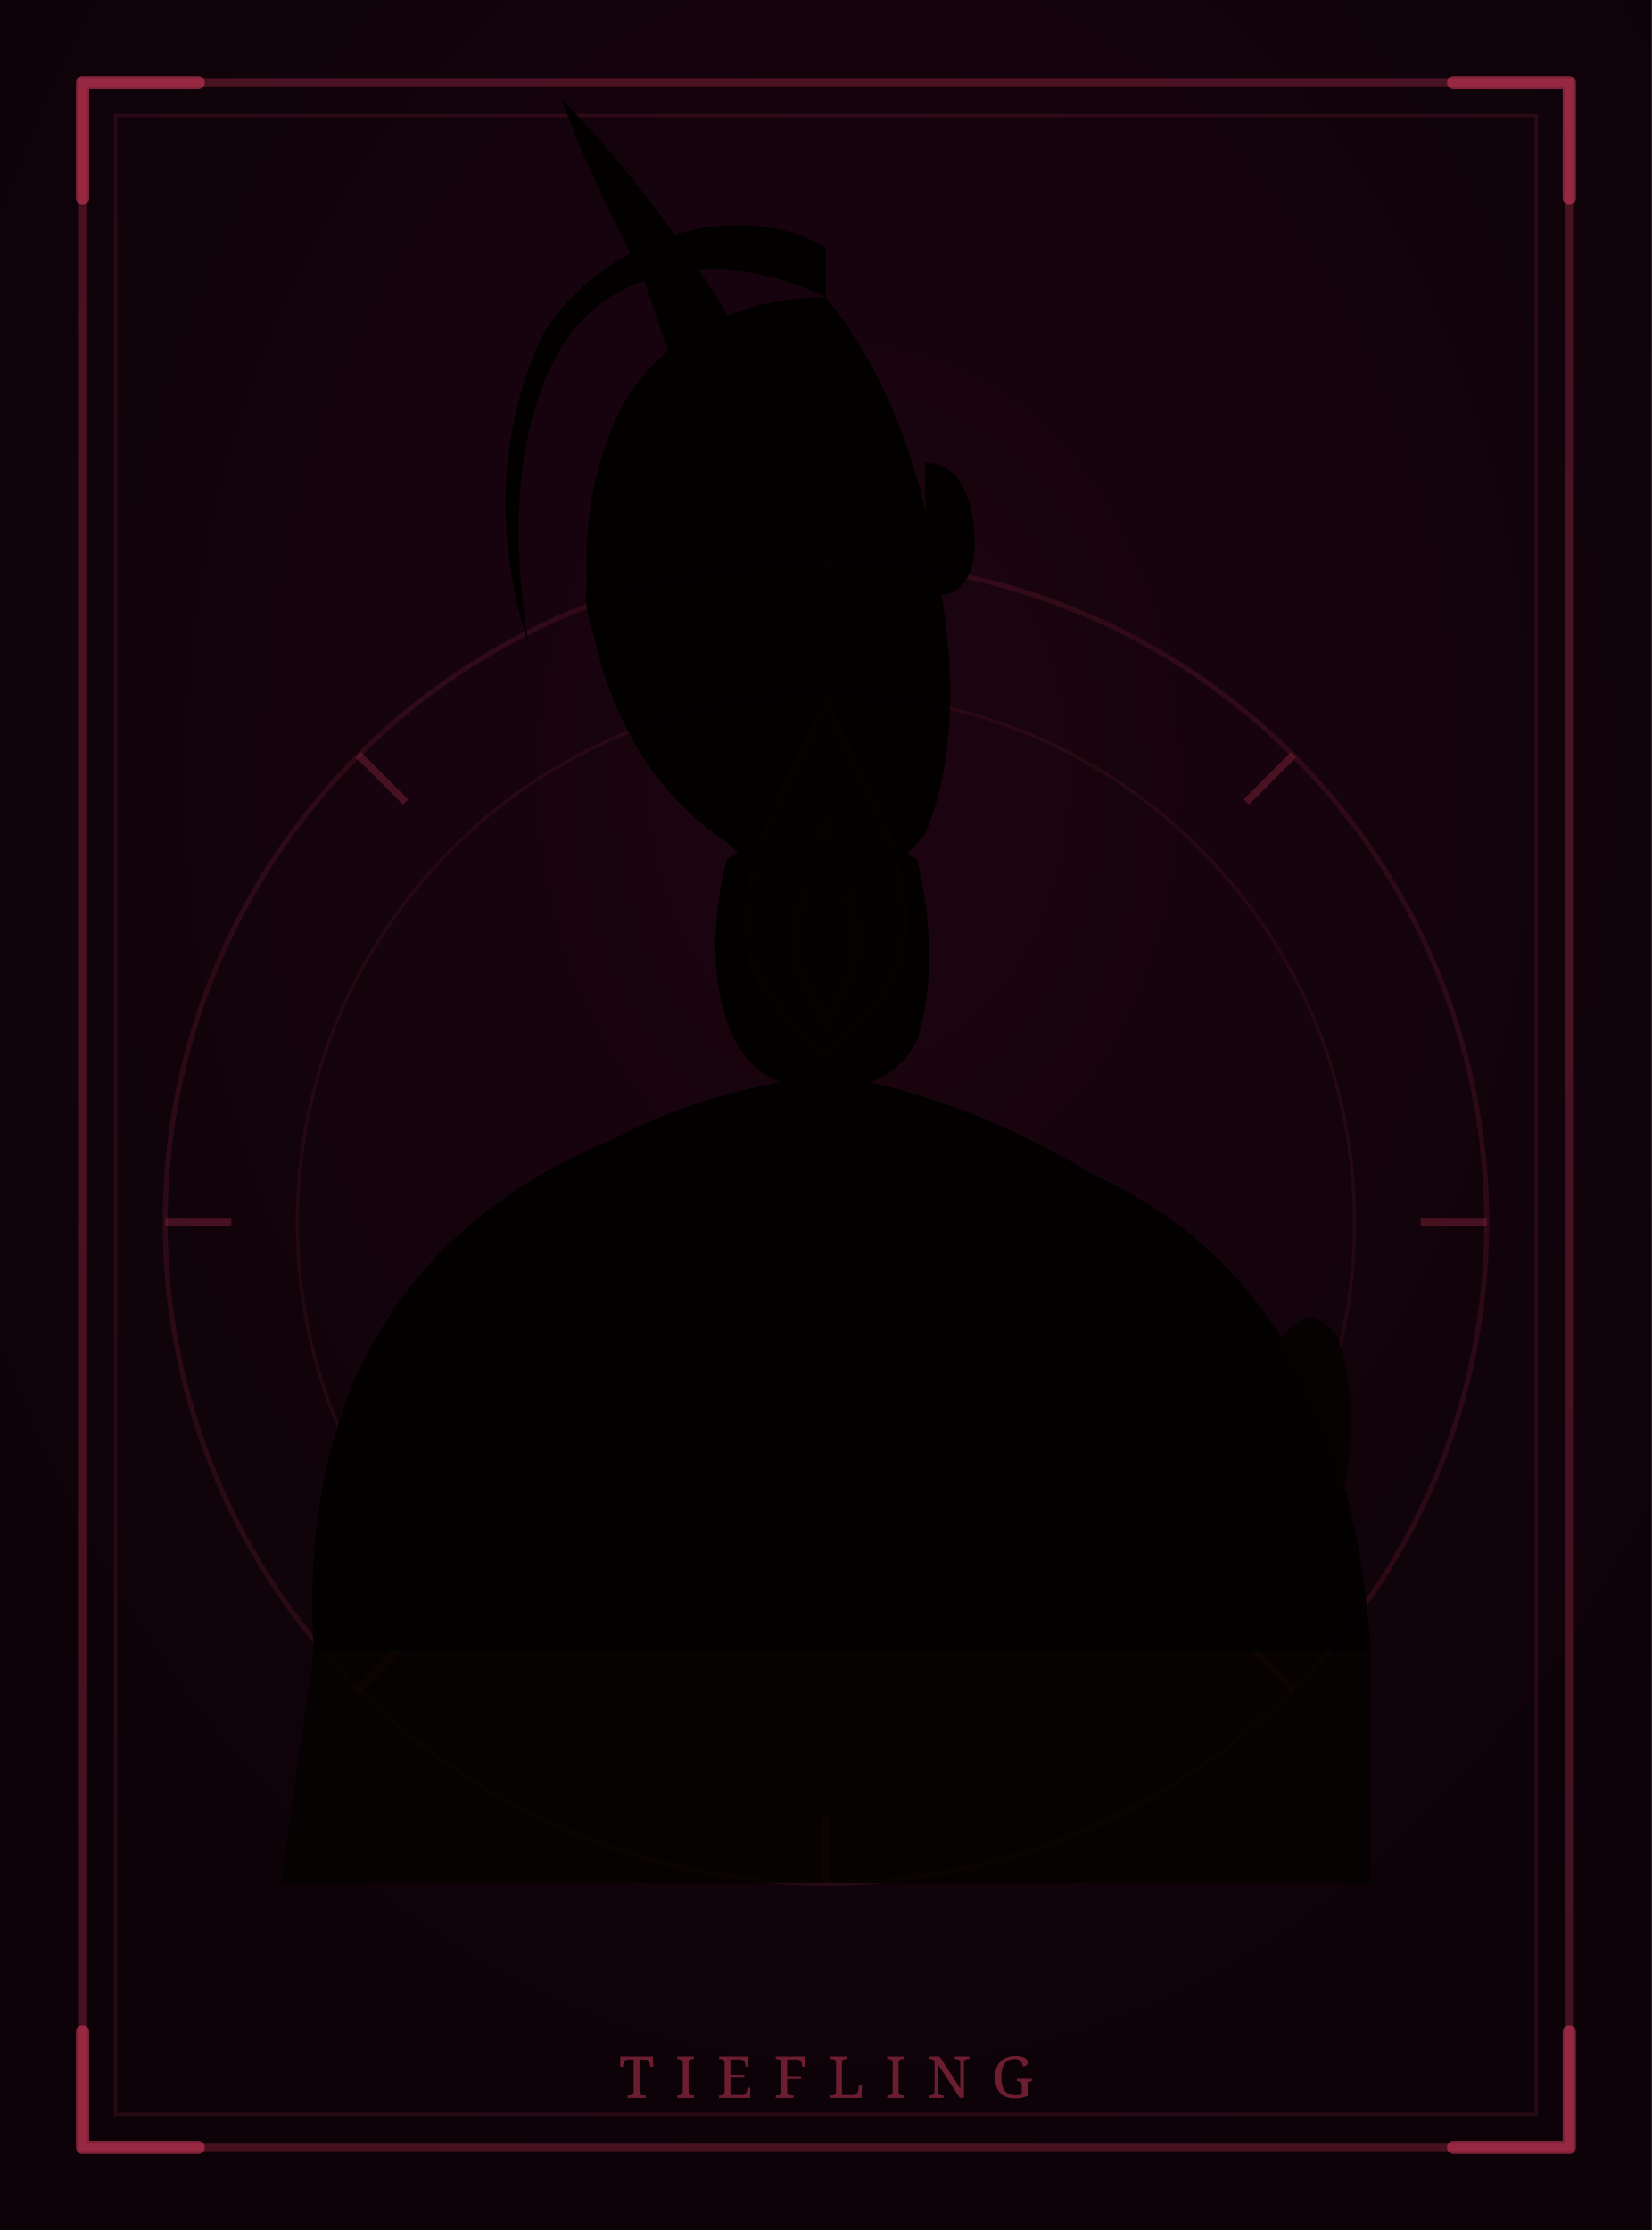
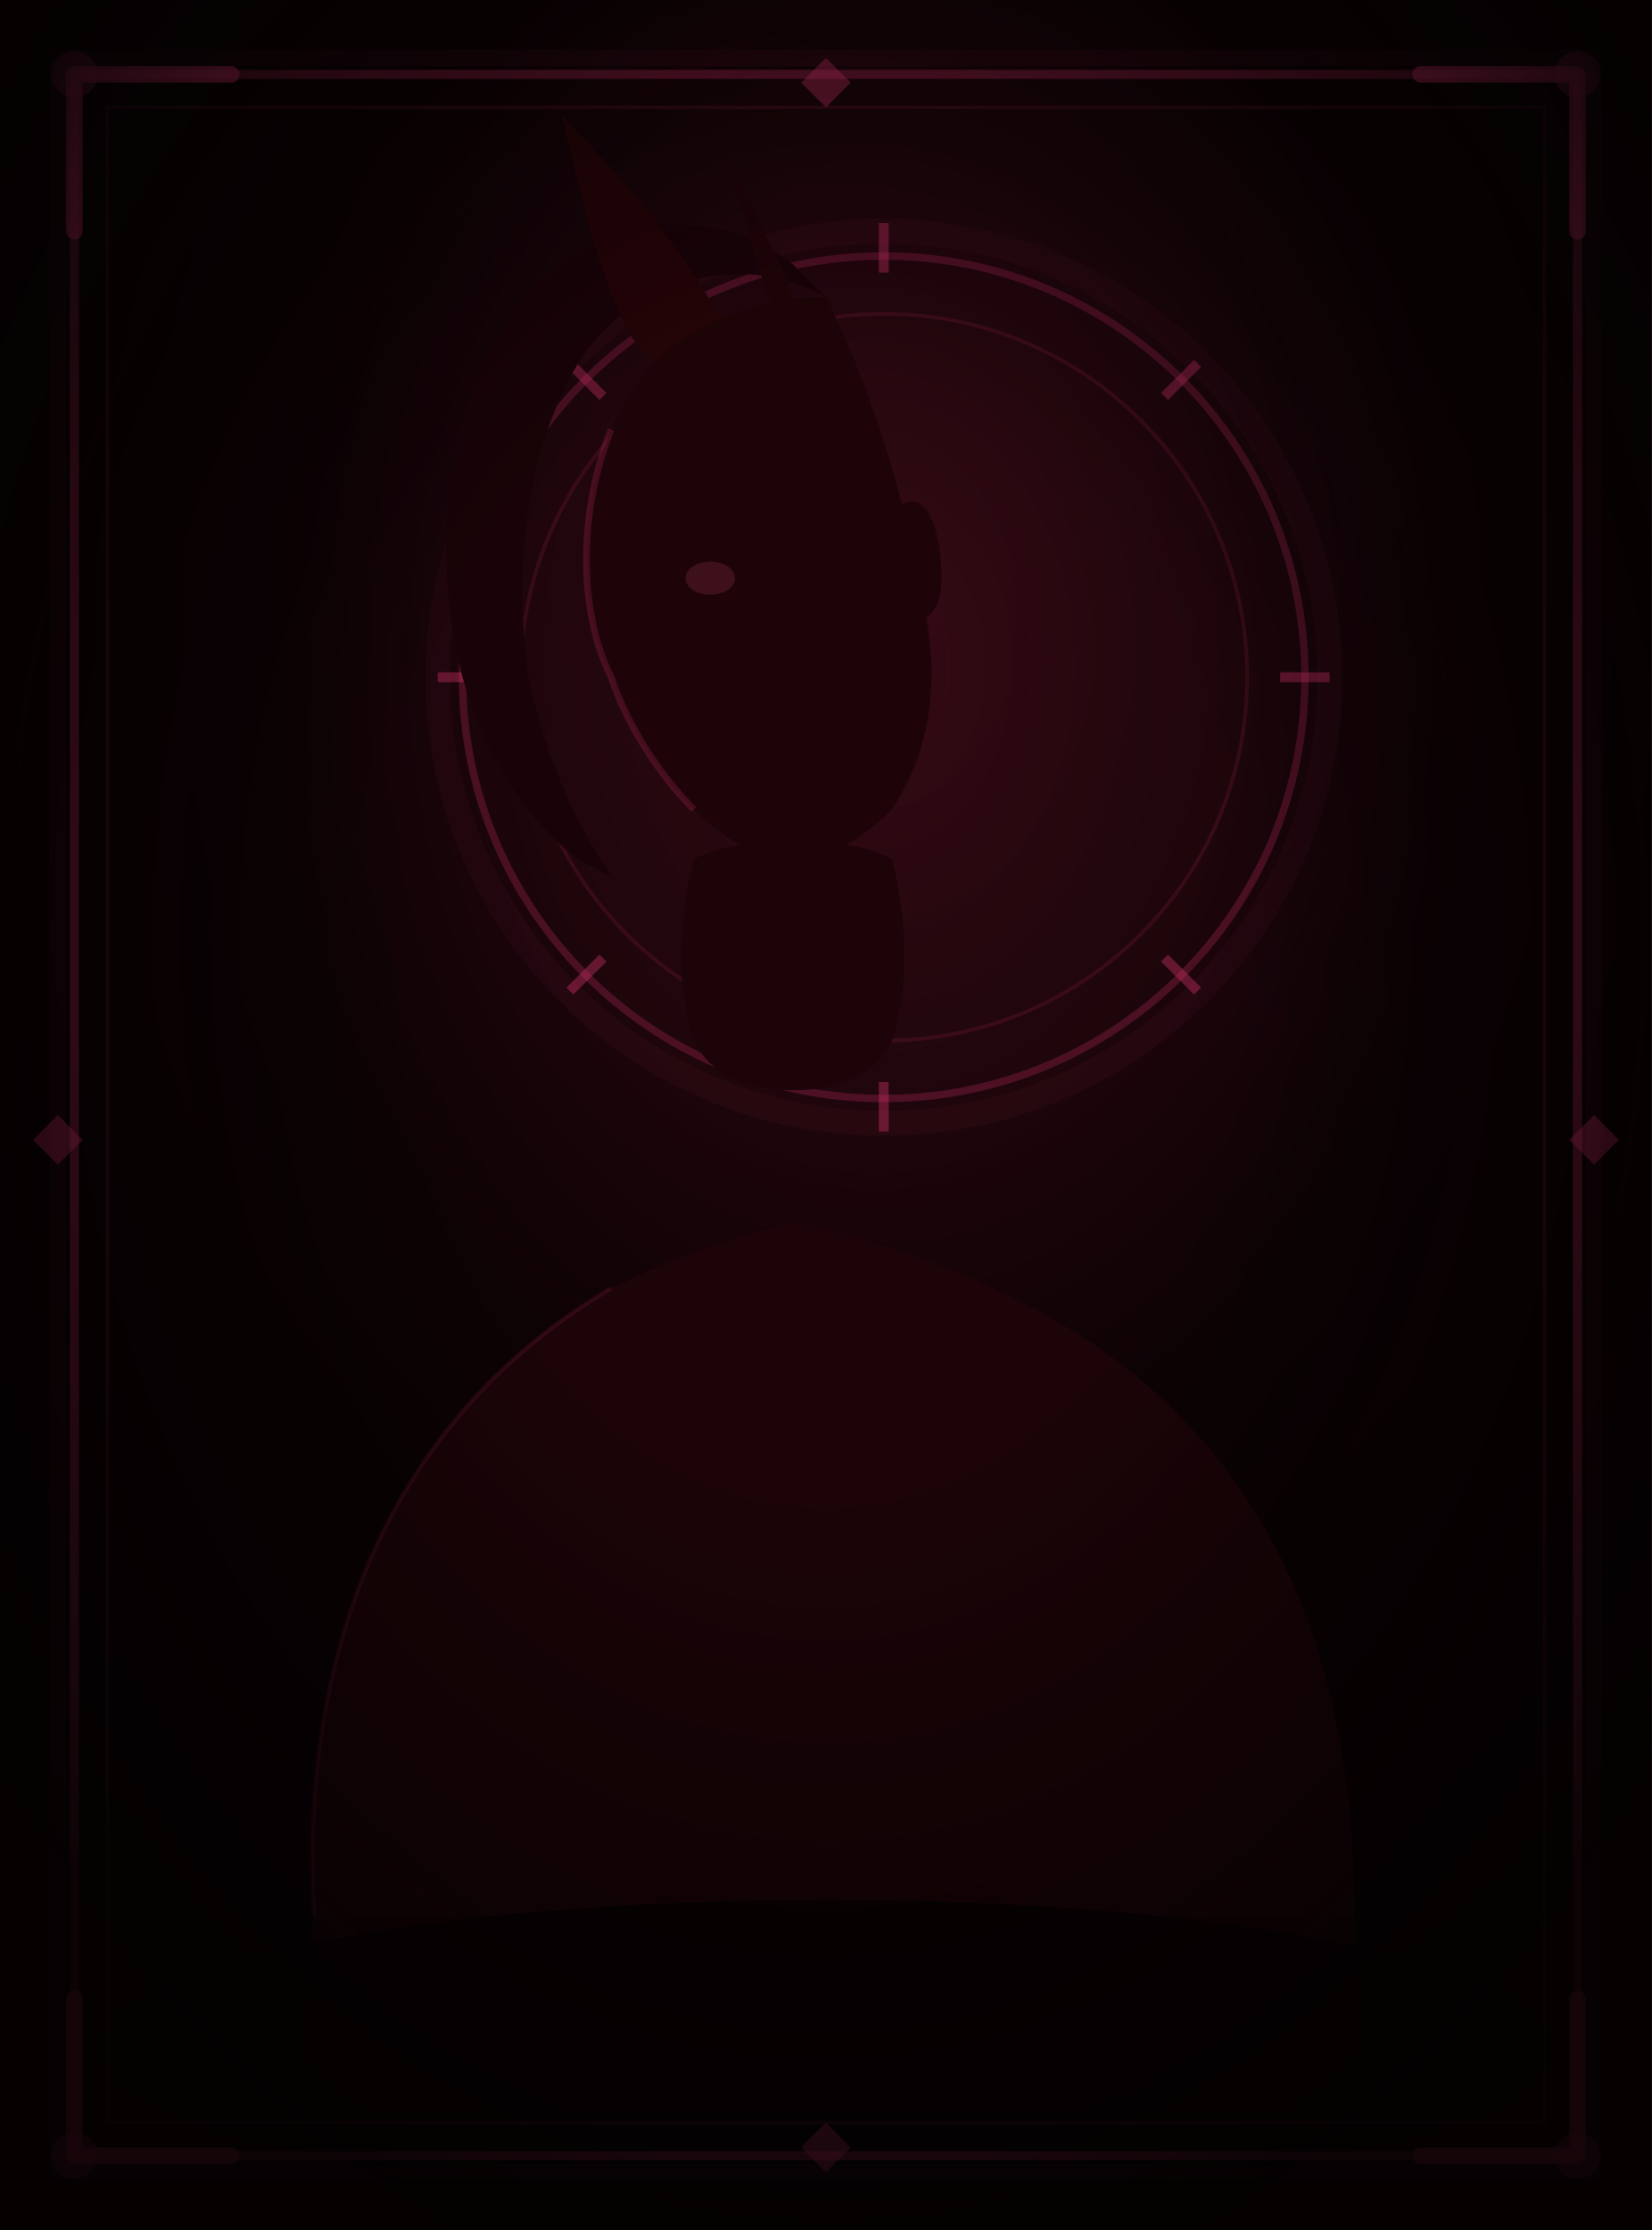
<svg xmlns="http://www.w3.org/2000/svg" viewBox="0 0 200 270">
  <defs>
-     <radialGradient id="bg" cx="52%" cy="35%" r="68%">
-       <stop offset="0%" stop-color="#1c0410" />
-       <stop offset="100%" stop-color="#0c0208" />
+     <radialGradient id="bg" cx="53%" cy="28%" r="75%">
+       <stop offset="0%" stop-color="#1c0408" />
+       <stop offset="45%" stop-color="#0e0204" />
+       <stop offset="100%" stop-color="#060102" />
+     </radialGradient>
+     <radialGradient id="atm" cx="53%" cy="30%" r="36%">
+       <stop offset="0%" stop-color="#d03068" stop-opacity="0.14" />
+       <stop offset="100%" stop-color="#d03068" stop-opacity="0" />
+     </radialGradient>
+     <radialGradient id="vig" cx="50%" cy="42%" r="62%">
+       <stop offset="40%" stop-color="transparent" />
+       <stop offset="100%" stop-color="#040101" stop-opacity="0.90" />
    </radialGradient>
  </defs>
  <rect width="200" height="270" fill="url(#bg)" />
-   <rect x="10" y="10" width="180" height="250" fill="none" stroke="#cc3858" stroke-width="0.9" stroke-opacity="0.30" />
-   <rect x="14" y="14" width="172" height="242" fill="none" stroke="#cc3858" stroke-width="0.4" stroke-opacity="0.14" />
-   <path d="M10 10 L10 24 M10 10 L24 10" stroke="#cc3858" stroke-width="1.6" stroke-opacity="0.60" fill="none" stroke-linecap="round" />
-   <path d="M190 10 L190 24 M190 10 L176 10" stroke="#cc3858" stroke-width="1.6" stroke-opacity="0.60" fill="none" stroke-linecap="round" />
-   <path d="M10 260 L10 246 M10 260 L24 260" stroke="#cc3858" stroke-width="1.6" stroke-opacity="0.60" fill="none" stroke-linecap="round" />
-   <path d="M190 260 L190 246 M190 260 L176 260" stroke="#cc3858" stroke-width="1.6" stroke-opacity="0.60" fill="none" stroke-linecap="round" />
-   <circle cx="100" cy="148" r="80" fill="none" stroke="#cc3858" stroke-width="0.6" stroke-opacity="0.14" />
-   <circle cx="100" cy="148" r="64" fill="none" stroke="#cc3858" stroke-width="0.4" stroke-opacity="0.09" />
-   <line x1="100.0" y1="68.0" x2="100.0" y2="76.0" stroke="#cc3858" stroke-width="0.9" stroke-opacity="0.28" />
-   <line x1="156.6" y1="91.4" x2="150.9" y2="97.1" stroke="#cc3858" stroke-width="0.9" stroke-opacity="0.28" />
-   <line x1="180.0" y1="148.0" x2="172.0" y2="148.0" stroke="#cc3858" stroke-width="0.9" stroke-opacity="0.28" />
-   <line x1="156.6" y1="204.6" x2="150.9" y2="198.9" stroke="#cc3858" stroke-width="0.9" stroke-opacity="0.28" />
-   <line x1="100.0" y1="228.0" x2="100.0" y2="220.0" stroke="#cc3858" stroke-width="0.9" stroke-opacity="0.28" />
-   <line x1="43.4" y1="204.6" x2="49.1" y2="198.9" stroke="#cc3858" stroke-width="0.9" stroke-opacity="0.28" />
-   <line x1="20.0" y1="148.0" x2="28.0" y2="148.0" stroke="#cc3858" stroke-width="0.9" stroke-opacity="0.28" />
-   <line x1="43.4" y1="91.4" x2="49.1" y2="97.1" stroke="#cc3858" stroke-width="0.9" stroke-opacity="0.28" />
-   <path d="M100 84 C96 95 88 104 91 117 C94 124 100 128 100 128 C100 128 106 124 109 117 C112 104 104 95 100 84Z M100 100 C98 107 95 112 97 118 C99 122 100 124 100 124 C100 124 101 122 103 118 C105 112 102 107 100 100Z" fill="#cc3858" fill-opacity="0.22" stroke="#cc3858" stroke-width="0.5" stroke-opacity="0.264" />
-   <path d="M100 36 C88 30 74 32 68 42 C62 52 62 66 64 78 C60 66 60 52 66 40 C74 28 90 24 100 30 Z" fill="rgba(3,2,1,0.97)" />
-   <path d="M100 36 C88 36 78 42 74 52 C70 62 70 74 74 84 C77 92 82 98 88 102 C92 106 96 108 100 108 C104 108 108 106 112 101 C115 94 116 84 114 72 C112 58 108 46 100 36 Z" fill="rgba(3,2,1,0.97)" />
-   <path d="M74 62 C71 67 70 73 72 77 C74 79 76 77 76 73" fill="rgba(3,2,1,0.97)" />
-   <path d="M112 56 C116 56 118 60 118 66 C118 70 116 72 114 72 C112 70 112 60 112 56 Z" fill="rgba(3,2,1,0.97)" />
-   <path d="M88 38 C82 28 74 18 68 12 C70 18 74 26 78 34 C80 40 82 46 84 50 L88 38 Z" fill="rgba(3,2,1,0.97)" />
-   <path d="M88 104 C86 112 86 120 89 126 C91 130 95 132 100 132 C105 132 109 130 111 126 C113 120 113 112 111 104 C107 102 103 102 100 102 C96 102 91 102 88 104 Z" fill="rgba(3,2,1,0.97)" />
-   <path d="M38 200 C36 168 50 148 74 138 C82 134 88 132 100 130 C112 132 122 136 132 142 C154 152 164 172 166 200 Z" fill="rgba(3,2,1,0.97)" />
-   <path d="M38 200 L34 228 L166 228 L166 200 Z" fill="rgba(5,3,1,0.88)" />
-   <path d="M156 200 C162 186 166 174 162 162 C158 156 154 162 152 170 C156 178 158 190 156 200 Z" fill="rgba(5,3,1,0.88)" />
-   <text x="100" y="254" text-anchor="middle" font-family="Georgia,serif" font-size="7" letter-spacing="2.5" fill="#cc3858" fill-opacity="0.50">TIEFLING</text>
+   <rect width="200" height="270" fill="url(#atm)" />
+   <circle cx="107" cy="82" r="54" fill="none" stroke="#d03068" stroke-width="3" stroke-opacity="0.05" />
+   <circle cx="107" cy="82" r="51" fill="none" stroke="#d03068" stroke-width="0.9" stroke-opacity="0.26" />
+   <circle cx="107" cy="82" r="44" fill="none" stroke="#d03068" stroke-width="0.45" stroke-opacity="0.14" />
+   <line x1="107" y1="33" x2="107" y2="27" stroke="#d03068" stroke-width="1.2" stroke-opacity="0.40" />
+   <line x1="141" y1="48" x2="145" y2="44" stroke="#d03068" stroke-width="1.2" stroke-opacity="0.40" />
+   <line x1="155" y1="82" x2="161" y2="82" stroke="#d03068" stroke-width="1.2" stroke-opacity="0.40" />
+   <line x1="141" y1="116" x2="145" y2="120" stroke="#d03068" stroke-width="1.2" stroke-opacity="0.40" />
+   <line x1="107" y1="131" x2="107" y2="137" stroke="#d03068" stroke-width="1.2" stroke-opacity="0.40" />
+   <line x1="73" y1="116" x2="69" y2="120" stroke="#d03068" stroke-width="1.2" stroke-opacity="0.40" />
+   <line x1="59" y1="82" x2="53" y2="82" stroke="#d03068" stroke-width="1.2" stroke-opacity="0.40" />
+   <line x1="73" y1="48" x2="69" y2="44" stroke="#d03068" stroke-width="1.2" stroke-opacity="0.40" />
+   <path d="M107 76 L111 82 L107 88 L103 82 Z" fill="none" stroke="#d03068" stroke-width="0.7" stroke-opacity="0.24" />
+   <path d="M100 36 C90 30 76 34 70 44 C64 54 62 68 64 82 C66 92 70 100 74 106 C68 104 60 96 56 82 C52 66 54 50 62 38 C70 26 86 24 96 32 Z" fill="#1a0308" />
+   <path d="M88 40 C84 32 76 22 68 14 C70 22 72 32 76 40 C78 44 84 46 88 44 Z" fill="#260408" />
+   <path d="M96 36 C94 30 90 24 88 18 C90 26 92 34 94 38 Z" fill="#200408" />
+   <path d="M100 36 C88 36 78 42 74 52 C70 62 70 74 74 82 C76 88 80 94 84 98 C88 102 92 104 96 104 C100 104 104 102 108 98 C112 92 114 84 112 74 C110 62 106 48 100 36 Z" fill="#1e0408" />
+   <path d="M108 62 C112 58 114 64 114 70 C114 74 112 76 110 74 C108 72 108 64 108 62 Z" fill="#1e0408" />
+   <path d="M74 62 C72 66 70 70 72 76 C74 78 76 76 76 72" fill="#1e0408" />
+   <ellipse cx="86" cy="70" rx="3" ry="2" fill="#ff6090" fill-opacity="0.14" />
+   <path d="M84 104 C82 112 82 120 84 126 C86 130 90 132 96 132 C102 132 106 130 108 126 C110 120 110 112 108 104 C104 102 100 102 96 102 C92 102 88 102 84 104 Z" fill="#1c0408" />
+   <path d="M38 232 C36 196 50 170 74 156 C82 152 88 150 96 148 C106 150 118 154 128 160 C152 174 164 198 164 232 Z" fill="#1c0408" />
+   <path d="M36 256 L38 232 L164 232 L166 256 Z" fill="#180306" />
+   <path d="M74 52 C70 62 70 74 74 82 C76 88 80 94 84 98" fill="none" stroke="#d03068" stroke-width="0.8" stroke-opacity="0.22" />
+   <path d="M38 232 C36 196 50 170 74 156" fill="none" stroke="#d03068" stroke-width="0.5" stroke-opacity="0.14" />
+   <ellipse cx="100" cy="248" rx="88" ry="18" fill="#040101" fill-opacity="0.70" />
+   <rect x="7" y="7" width="186" height="256" fill="none" stroke="#d03068" stroke-width="2" stroke-opacity="0.07" />
+   <rect x="9" y="9" width="182" height="252" fill="none" stroke="#d03068" stroke-width="1.1" stroke-opacity="0.38" />
+   <rect x="13" y="13" width="174" height="244" fill="none" stroke="#d03068" stroke-width="0.4" stroke-opacity="0.15" />
+   <path d="M9 9 L9 28 M9 9 L28 9" stroke="#d03068" stroke-width="2" stroke-opacity="0.68" fill="none" stroke-linecap="round" />
+   <circle cx="9" cy="9" r="2.8" fill="#d03068" fill-opacity="0.40" />
+   <path d="M191 9 L191 28 M191 9 L172 9" stroke="#d03068" stroke-width="2" stroke-opacity="0.68" fill="none" stroke-linecap="round" />
+   <circle cx="191" cy="9" r="2.8" fill="#d03068" fill-opacity="0.40" />
+   <path d="M9 261 L9 242 M9 261 L28 261" stroke="#d03068" stroke-width="2" stroke-opacity="0.68" fill="none" stroke-linecap="round" />
+   <circle cx="9" cy="261" r="2.8" fill="#d03068" fill-opacity="0.40" />
+   <path d="M191 261 L191 242 M191 261 L172 261" stroke="#d03068" stroke-width="2" stroke-opacity="0.68" fill="none" stroke-linecap="round" />
+   <circle cx="191" cy="261" r="2.8" fill="#d03068" fill-opacity="0.40" />
+   <path d="M100 7 L103 10 L100 13 L97 10 Z" fill="#d03068" fill-opacity="0.42" />
+   <path d="M100 257 L103 260 L100 263 L97 260 Z" fill="#d03068" fill-opacity="0.42" />
+   <path d="M7 135 L10 138 L7 141 L4 138 Z" fill="#d03068" fill-opacity="0.42" />
+   <path d="M193 135 L196 138 L193 141 L190 138 Z" fill="#d03068" fill-opacity="0.42" />
+   <rect width="200" height="270" fill="url(#vig)" />
</svg>
